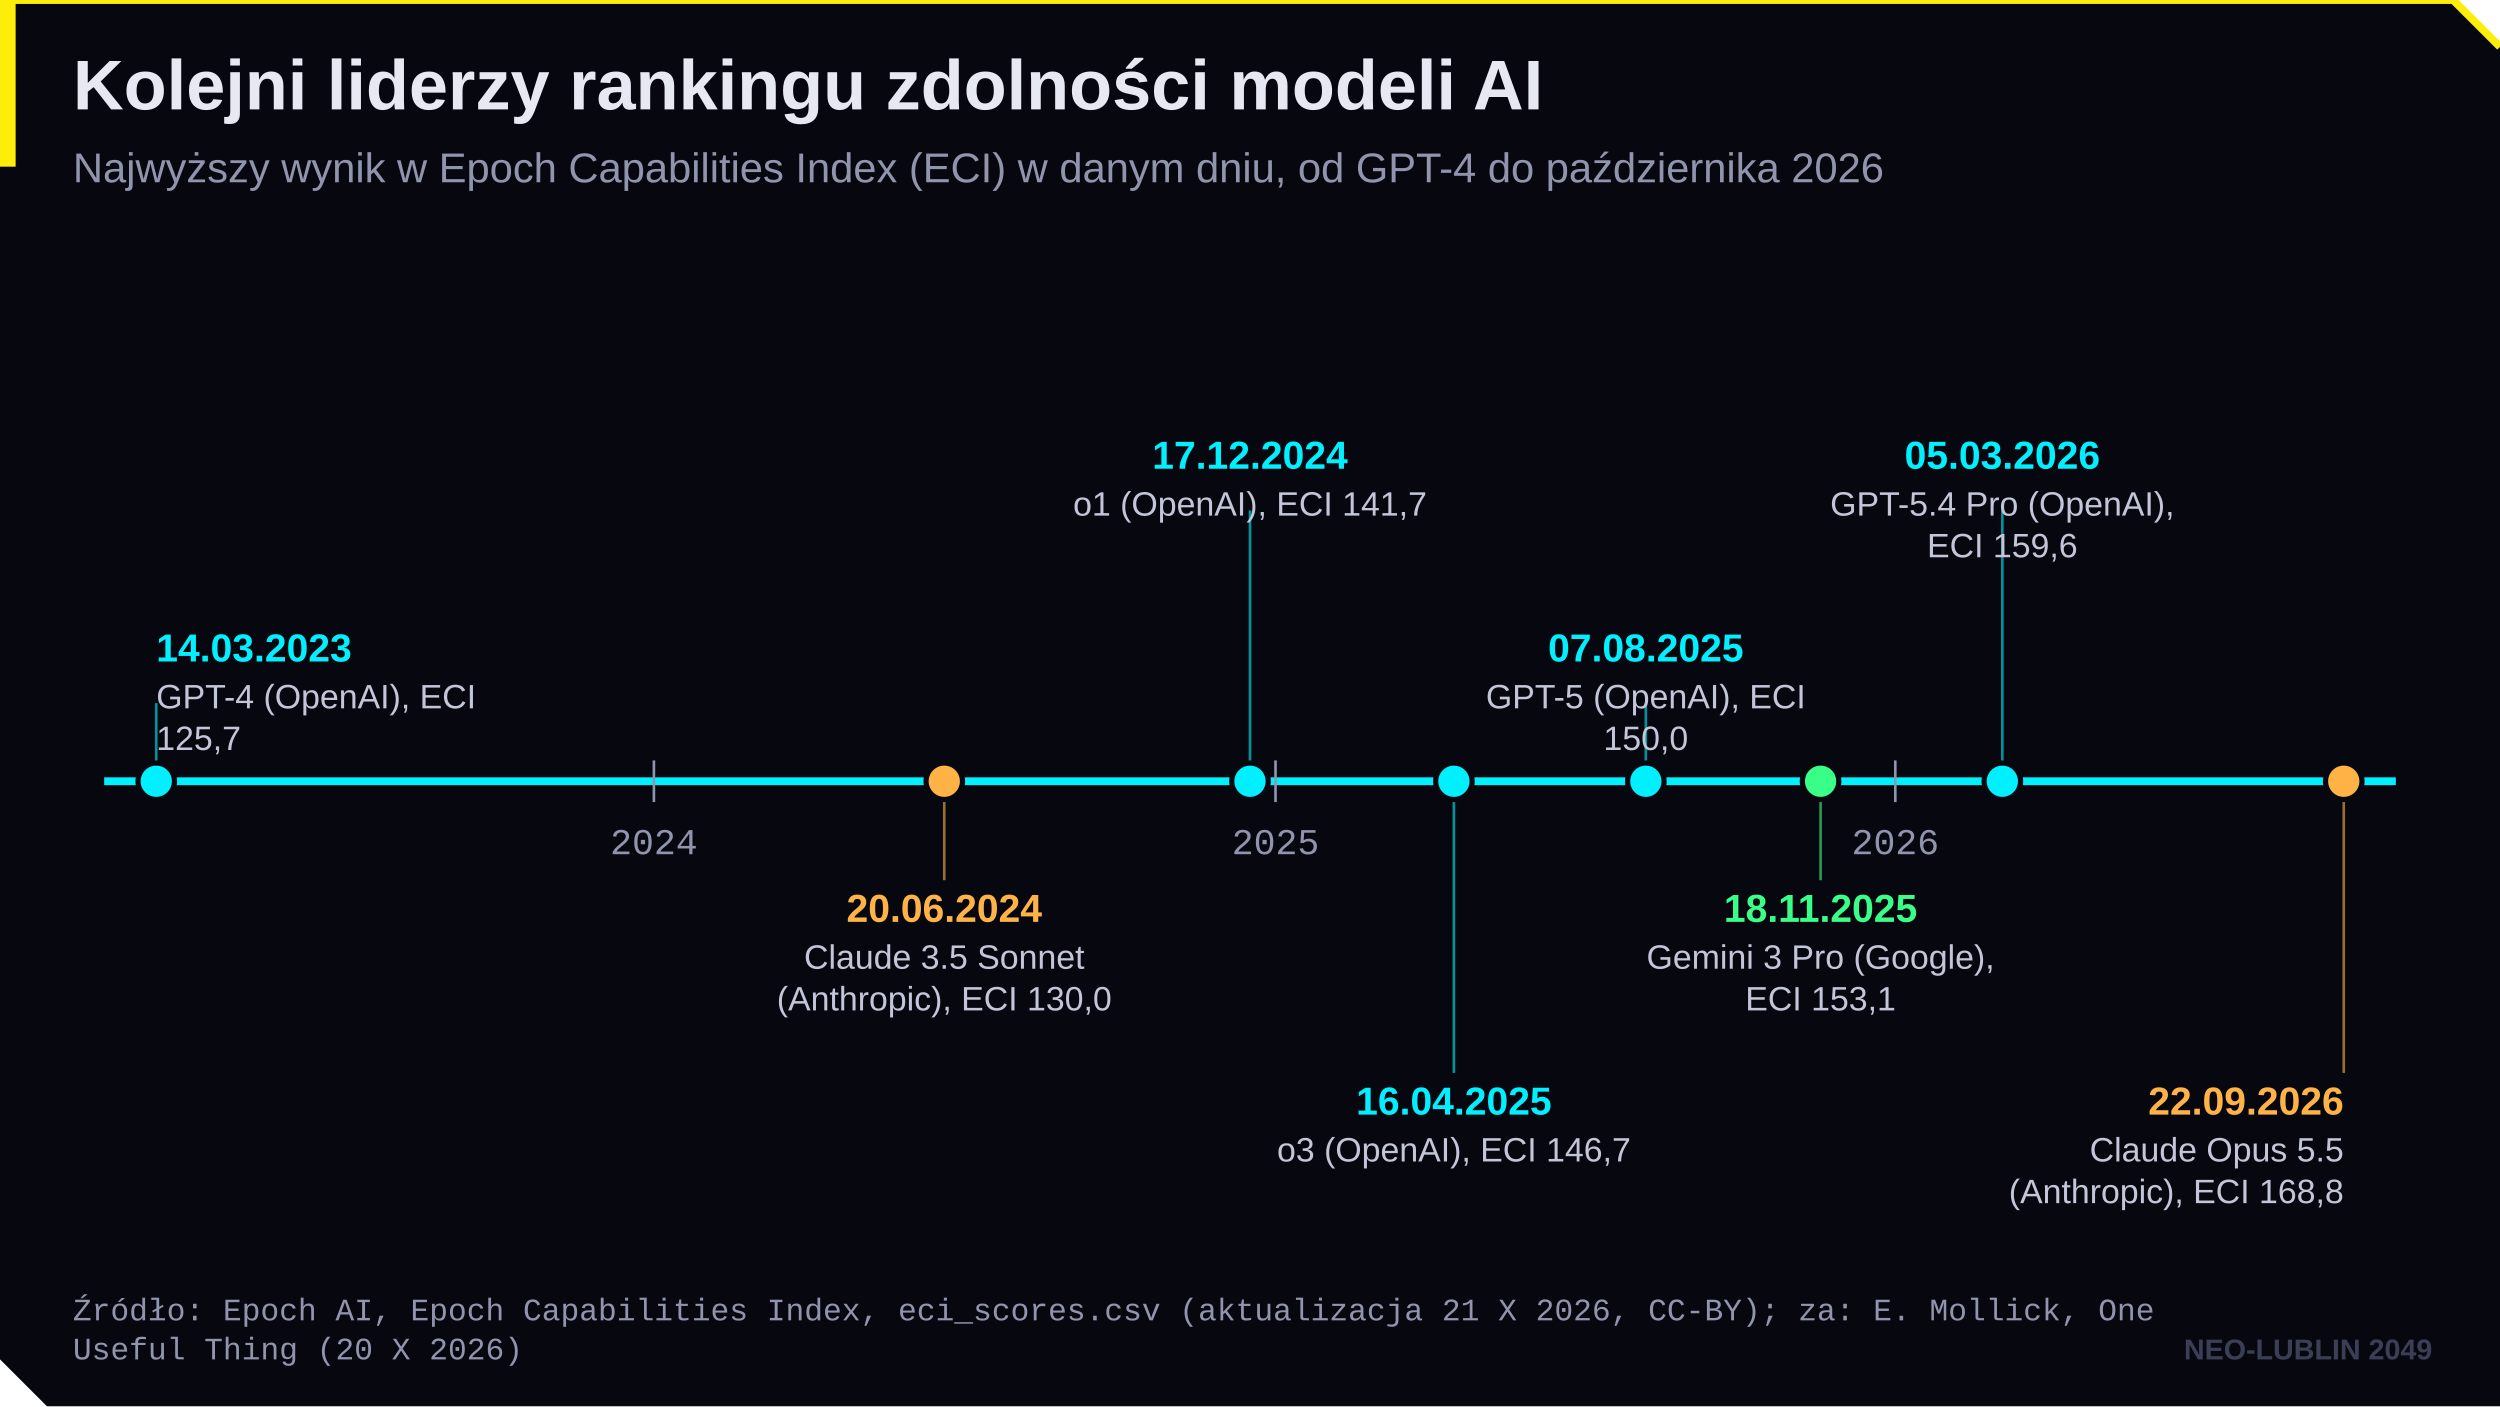
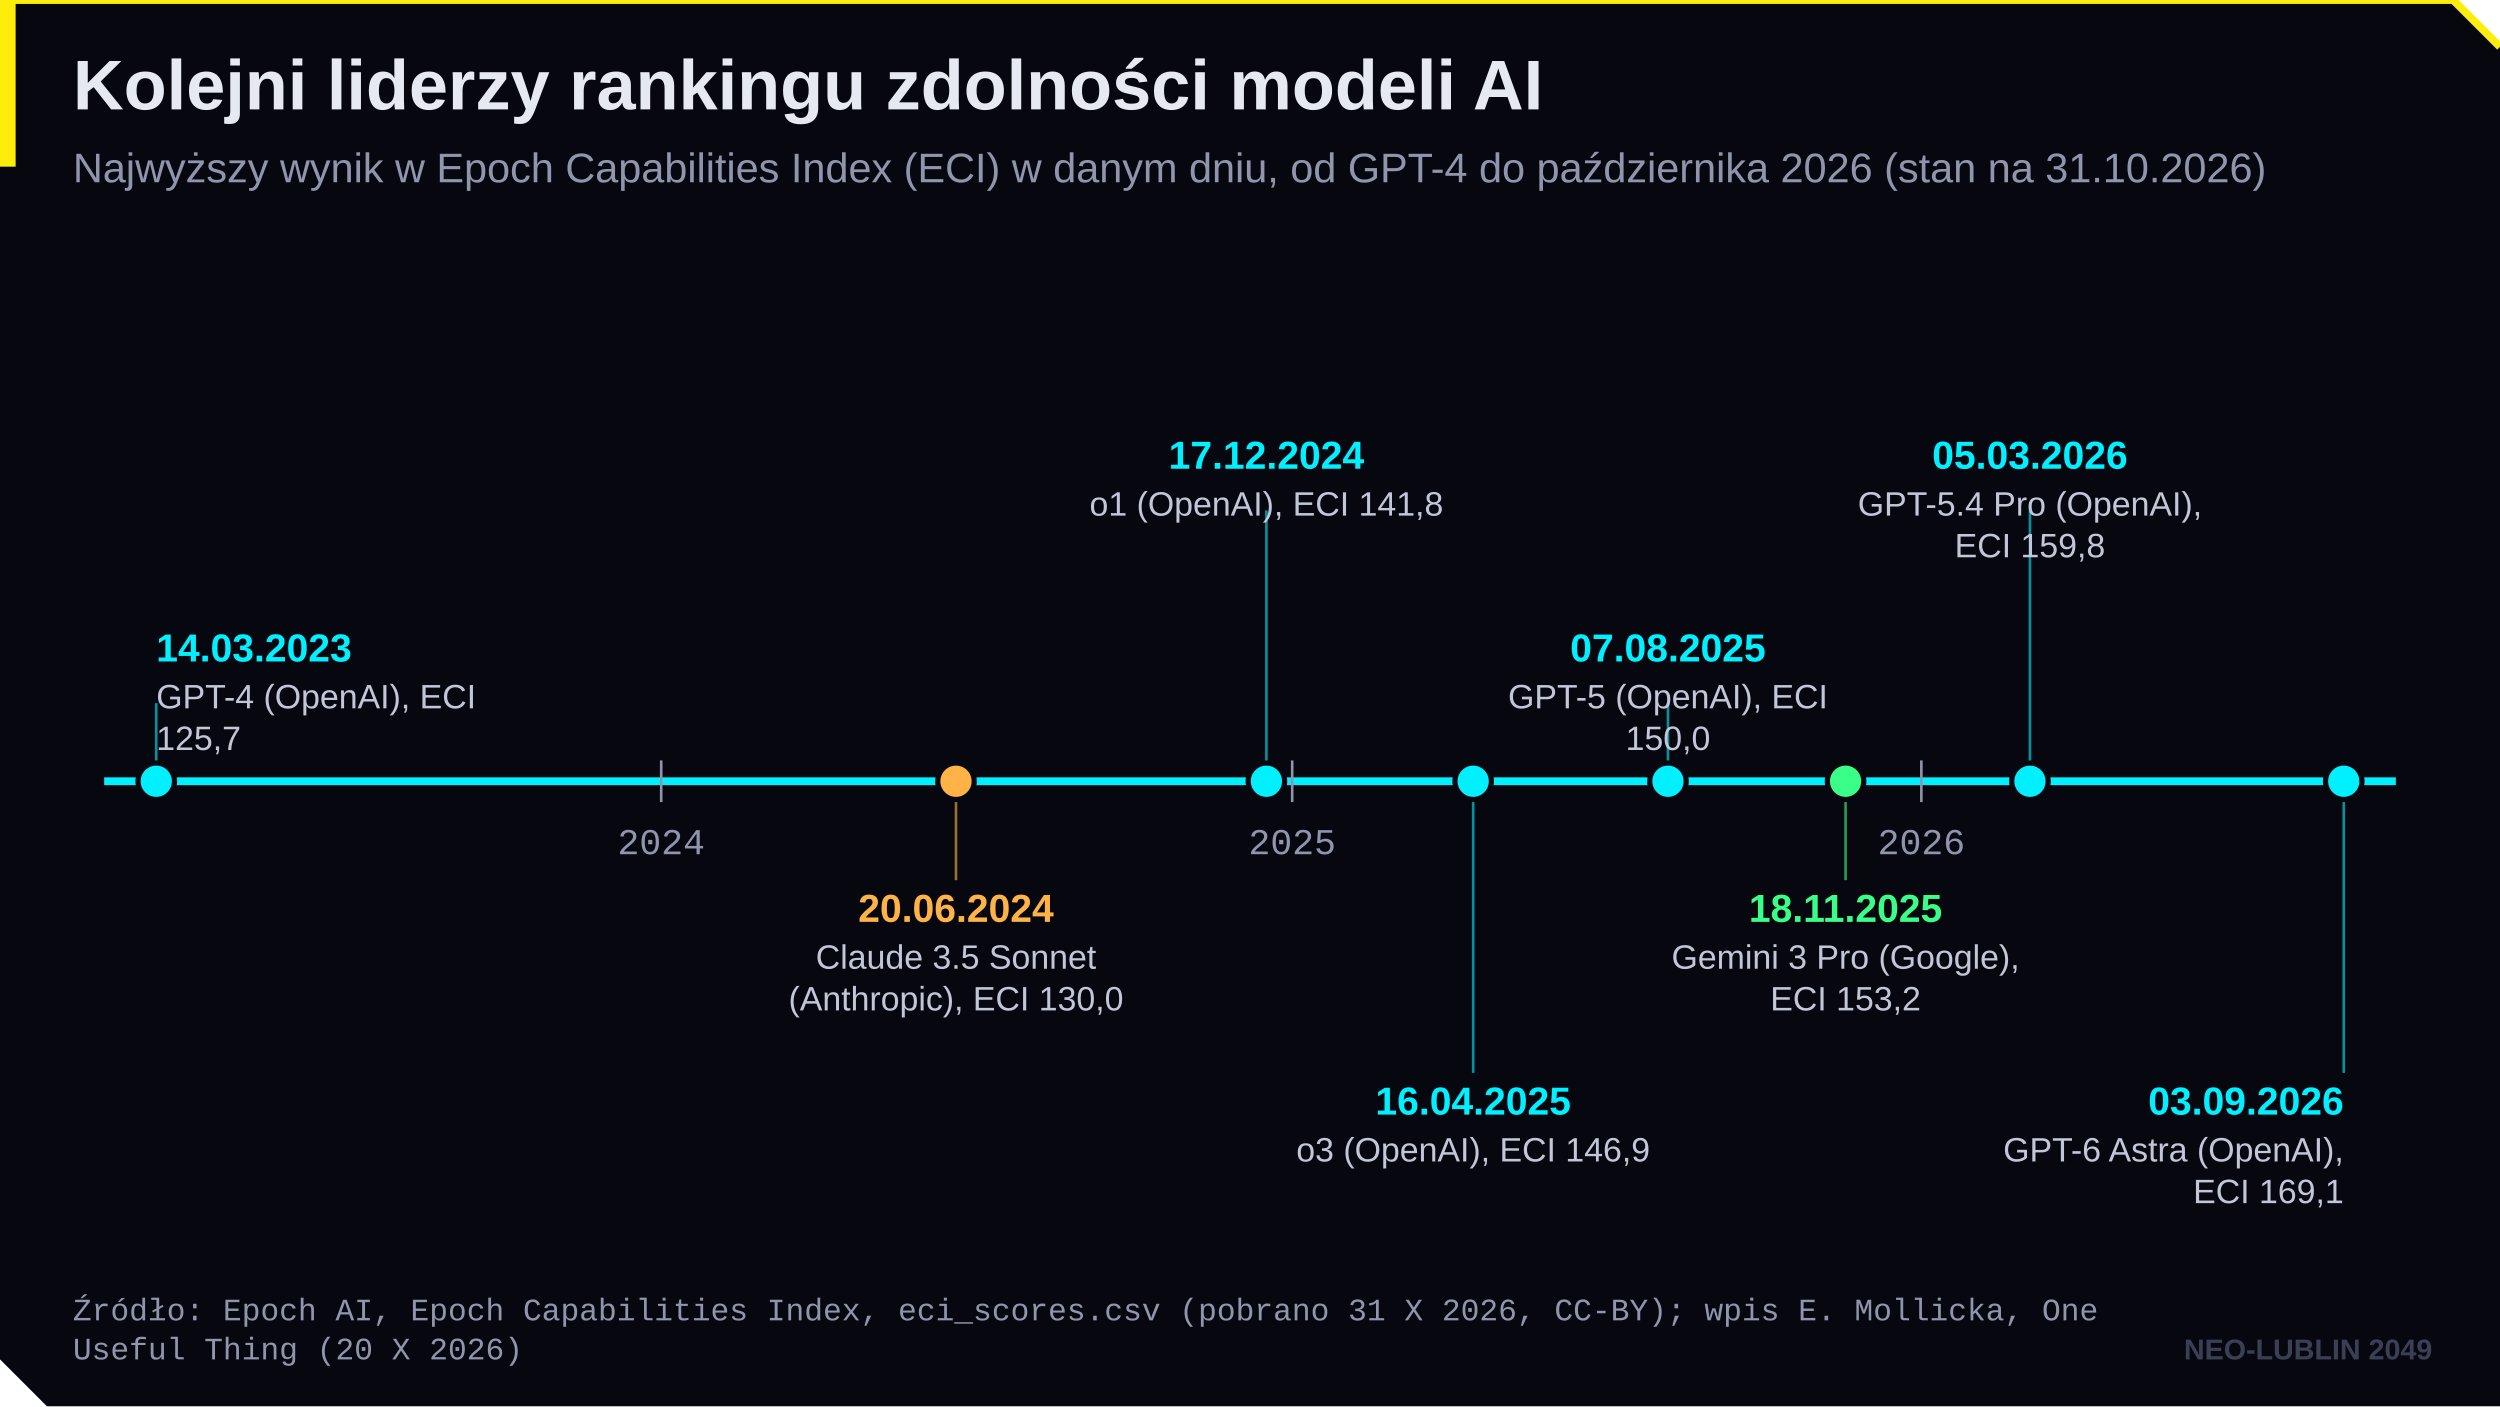
<svg xmlns="http://www.w3.org/2000/svg" viewBox="0 0 960 540" width="960" height="540" role="img" aria-labelledby="t d">
  <path d="M0 0 H942 L960 18 V540 H18 L0 522 Z" fill="#07080f" />
  <path d="M0 0 H942 L960 18" fill="none" stroke="#fcee0a" stroke-width="3" />
  <rect x="0" y="0" width="6" height="64" fill="#fcee0a" />
  <text x="28.0" y="42.0" font-family="'Chakra Petch','Bahnschrift','Segoe UI','Arial Narrow',Arial,sans-serif" font-size="27" font-weight="700" fill="#e7e9f2" text-anchor="start">Kolejni liderzy rankingu zdolności modeli AI</text>
-   <text x="28.0" y="70.0" font-family="'IBM Plex Sans','Segoe UI',Arial,sans-serif" font-size="16" font-weight="400" fill="#9095ad" text-anchor="start">Najwyższy wynik w Epoch Capabilities Index (ECI) w danym dniu, od GPT-4 do października 2026</text>
+   <text x="28.0" y="70.0" font-family="'IBM Plex Sans','Segoe UI',Arial,sans-serif" font-size="15.9" font-weight="400" fill="#9095ad" text-anchor="start">Najwyższy wynik w Epoch Capabilities Index (ECI) w danym dniu, od GPT-4 do października 2026 (stan na 31.10.2026)</text>
  <line x1="40" x2="920" y1="300" y2="300" stroke="#00f0ff" stroke-width="3" />
-   <line x1="251.1" x2="251.1" y1="292" y2="308" stroke="#9095ad" />
-   <text x="251.1" y="328.0" font-family="'IBM Plex Mono','Cascadia Mono',Consolas,'Courier New',monospace" font-size="14" font-weight="400" fill="#9095ad" text-anchor="middle">2024</text>
-   <line x1="489.8" x2="489.8" y1="292" y2="308" stroke="#9095ad" />
-   <text x="489.8" y="328.0" font-family="'IBM Plex Mono','Cascadia Mono',Consolas,'Courier New',monospace" font-size="14" font-weight="400" fill="#9095ad" text-anchor="middle">2025</text>
-   <line x1="727.8" x2="727.8" y1="292" y2="308" stroke="#9095ad" />
-   <text x="727.8" y="328.0" font-family="'IBM Plex Mono','Cascadia Mono',Consolas,'Courier New',monospace" font-size="14" font-weight="400" fill="#9095ad" text-anchor="middle">2026</text>
+   <line x1="253.9" x2="253.9" y1="292" y2="308" stroke="#9095ad" />
+   <text x="253.9" y="328.0" font-family="'IBM Plex Mono','Cascadia Mono',Consolas,'Courier New',monospace" font-size="14" font-weight="400" fill="#9095ad" text-anchor="middle">2024</text>
+   <line x1="496.2" x2="496.2" y1="292" y2="308" stroke="#9095ad" />
+   <text x="496.2" y="328.0" font-family="'IBM Plex Mono','Cascadia Mono',Consolas,'Courier New',monospace" font-size="14" font-weight="400" fill="#9095ad" text-anchor="middle">2025</text>
+   <line x1="737.8" x2="737.8" y1="292" y2="308" stroke="#9095ad" />
+   <text x="737.8" y="328.0" font-family="'IBM Plex Mono','Cascadia Mono',Consolas,'Courier New',monospace" font-size="14" font-weight="400" fill="#9095ad" text-anchor="middle">2026</text>
  <line x1="60.0" x2="60.0" y1="300" y2="270.0" stroke="#00f0ff" stroke-opacity="0.6" />
  <circle cx="60.0" cy="300" r="7" fill="#00f0ff" stroke="#07080f" stroke-width="2" />
  <text x="60.0" y="254.0" font-family="'Chakra Petch','Bahnschrift','Segoe UI','Arial Narrow',Arial,sans-serif" font-size="15" font-weight="700" fill="#00f0ff" text-anchor="start">14.03.2023</text>
  <text x="60.0" y="272.0" font-family="'IBM Plex Sans','Segoe UI',Arial,sans-serif" font-size="13" font-weight="400" fill="#c2c6d8" text-anchor="start">GPT-4 (OpenAI), ECI</text>
  <text x="60.0" y="288.0" font-family="'IBM Plex Sans','Segoe UI',Arial,sans-serif" font-size="13" font-weight="400" fill="#c2c6d8" text-anchor="start">125,7</text>
-   <line x1="362.6" x2="362.6" y1="300" y2="338.0" stroke="#ffb347" stroke-opacity="0.6" />
-   <circle cx="362.6" cy="300" r="7" fill="#ffb347" stroke="#07080f" stroke-width="2" />
-   <text x="362.6" y="354.0" font-family="'Chakra Petch','Bahnschrift','Segoe UI','Arial Narrow',Arial,sans-serif" font-size="15" font-weight="700" fill="#ffb347" text-anchor="middle">20.06.2024</text>
-   <text x="362.6" y="372.0" font-family="'IBM Plex Sans','Segoe UI',Arial,sans-serif" font-size="13" font-weight="400" fill="#c2c6d8" text-anchor="middle">Claude 3.5 Sonnet</text>
-   <text x="362.6" y="388.0" font-family="'IBM Plex Sans','Segoe UI',Arial,sans-serif" font-size="13" font-weight="400" fill="#c2c6d8" text-anchor="middle">(Anthropic), ECI 130,0</text>
-   <line x1="480.0" x2="480.0" y1="300" y2="196.0" stroke="#00f0ff" stroke-opacity="0.6" />
-   <circle cx="480.0" cy="300" r="7" fill="#00f0ff" stroke="#07080f" stroke-width="2" />
-   <text x="480.0" y="180.0" font-family="'Chakra Petch','Bahnschrift','Segoe UI','Arial Narrow',Arial,sans-serif" font-size="15" font-weight="700" fill="#00f0ff" text-anchor="middle">17.12.2024</text>
-   <text x="480.0" y="198.0" font-family="'IBM Plex Sans','Segoe UI',Arial,sans-serif" font-size="13" font-weight="400" fill="#c2c6d8" text-anchor="middle">o1 (OpenAI), ECI 141,7</text>
-   <line x1="558.3" x2="558.3" y1="300" y2="412.0" stroke="#00f0ff" stroke-opacity="0.6" />
-   <circle cx="558.3" cy="300" r="7" fill="#00f0ff" stroke="#07080f" stroke-width="2" />
-   <text x="558.3" y="428.0" font-family="'Chakra Petch','Bahnschrift','Segoe UI','Arial Narrow',Arial,sans-serif" font-size="15" font-weight="700" fill="#00f0ff" text-anchor="middle">16.04.2025</text>
-   <text x="558.3" y="446.0" font-family="'IBM Plex Sans','Segoe UI',Arial,sans-serif" font-size="13" font-weight="400" fill="#c2c6d8" text-anchor="middle">o3 (OpenAI), ECI 146,7</text>
-   <line x1="632.0" x2="632.0" y1="300" y2="270.0" stroke="#00f0ff" stroke-opacity="0.6" />
-   <circle cx="632.0" cy="300" r="7" fill="#00f0ff" stroke="#07080f" stroke-width="2" />
-   <text x="632.0" y="254.0" font-family="'Chakra Petch','Bahnschrift','Segoe UI','Arial Narrow',Arial,sans-serif" font-size="15" font-weight="700" fill="#00f0ff" text-anchor="middle">07.08.2025</text>
-   <text x="632.0" y="272.0" font-family="'IBM Plex Sans','Segoe UI',Arial,sans-serif" font-size="13" font-weight="400" fill="#c2c6d8" text-anchor="middle">GPT-5 (OpenAI), ECI</text>
-   <text x="632.0" y="288.0" font-family="'IBM Plex Sans','Segoe UI',Arial,sans-serif" font-size="13" font-weight="400" fill="#c2c6d8" text-anchor="middle">150,0</text>
-   <line x1="699.1" x2="699.1" y1="300" y2="338.0" stroke="#39ff88" stroke-opacity="0.6" />
-   <circle cx="699.1" cy="300" r="7" fill="#39ff88" stroke="#07080f" stroke-width="2" />
-   <text x="699.1" y="354.0" font-family="'Chakra Petch','Bahnschrift','Segoe UI','Arial Narrow',Arial,sans-serif" font-size="15" font-weight="700" fill="#39ff88" text-anchor="middle">18.11.2025</text>
-   <text x="699.1" y="372.0" font-family="'IBM Plex Sans','Segoe UI',Arial,sans-serif" font-size="13" font-weight="400" fill="#c2c6d8" text-anchor="middle">Gemini 3 Pro (Google),</text>
-   <text x="699.1" y="388.0" font-family="'IBM Plex Sans','Segoe UI',Arial,sans-serif" font-size="13" font-weight="400" fill="#c2c6d8" text-anchor="middle">ECI 153,1</text>
-   <line x1="768.9" x2="768.9" y1="300" y2="196.0" stroke="#00f0ff" stroke-opacity="0.6" />
-   <circle cx="768.9" cy="300" r="7" fill="#00f0ff" stroke="#07080f" stroke-width="2" />
-   <text x="768.9" y="180.0" font-family="'Chakra Petch','Bahnschrift','Segoe UI','Arial Narrow',Arial,sans-serif" font-size="15" font-weight="700" fill="#00f0ff" text-anchor="middle">05.03.2026</text>
-   <text x="768.9" y="198.0" font-family="'IBM Plex Sans','Segoe UI',Arial,sans-serif" font-size="13" font-weight="400" fill="#c2c6d8" text-anchor="middle">GPT-5.4 Pro (OpenAI),</text>
-   <text x="768.9" y="214.0" font-family="'IBM Plex Sans','Segoe UI',Arial,sans-serif" font-size="13" font-weight="400" fill="#c2c6d8" text-anchor="middle">ECI 159,6</text>
-   <line x1="900.0" x2="900.0" y1="300" y2="412.0" stroke="#ffb347" stroke-opacity="0.6" />
-   <circle cx="900.0" cy="300" r="7" fill="#ffb347" stroke="#07080f" stroke-width="2" />
-   <text x="900.0" y="428.0" font-family="'Chakra Petch','Bahnschrift','Segoe UI','Arial Narrow',Arial,sans-serif" font-size="15" font-weight="700" fill="#ffb347" text-anchor="end">22.09.2026</text>
-   <text x="900.0" y="446.0" font-family="'IBM Plex Sans','Segoe UI',Arial,sans-serif" font-size="13" font-weight="400" fill="#c2c6d8" text-anchor="end">Claude Opus 5.5</text>
-   <text x="900.0" y="462.0" font-family="'IBM Plex Sans','Segoe UI',Arial,sans-serif" font-size="13" font-weight="400" fill="#c2c6d8" text-anchor="end">(Anthropic), ECI 168,8</text>
-   <text x="28.0" y="507.0" font-family="'IBM Plex Mono','Cascadia Mono',Consolas,'Courier New',monospace" font-size="12" font-weight="400" fill="#9095ad" text-anchor="start">Źródło: Epoch AI, Epoch Capabilities Index, eci_scores.csv (aktualizacja 21 X 2026, CC-BY); za: E. Mollick, One</text>
+   <line x1="367.1" x2="367.1" y1="300" y2="338.0" stroke="#ffb347" stroke-opacity="0.6" />
+   <circle cx="367.1" cy="300" r="7" fill="#ffb347" stroke="#07080f" stroke-width="2" />
+   <text x="367.1" y="354.0" font-family="'Chakra Petch','Bahnschrift','Segoe UI','Arial Narrow',Arial,sans-serif" font-size="15" font-weight="700" fill="#ffb347" text-anchor="middle">20.06.2024</text>
+   <text x="367.1" y="372.0" font-family="'IBM Plex Sans','Segoe UI',Arial,sans-serif" font-size="13" font-weight="400" fill="#c2c6d8" text-anchor="middle">Claude 3.5 Sonnet</text>
+   <text x="367.1" y="388.0" font-family="'IBM Plex Sans','Segoe UI',Arial,sans-serif" font-size="13" font-weight="400" fill="#c2c6d8" text-anchor="middle">(Anthropic), ECI 130,0</text>
+   <line x1="486.3" x2="486.3" y1="300" y2="196.0" stroke="#00f0ff" stroke-opacity="0.6" />
+   <circle cx="486.3" cy="300" r="7" fill="#00f0ff" stroke="#07080f" stroke-width="2" />
+   <text x="486.3" y="180.0" font-family="'Chakra Petch','Bahnschrift','Segoe UI','Arial Narrow',Arial,sans-serif" font-size="15" font-weight="700" fill="#00f0ff" text-anchor="middle">17.12.2024</text>
+   <text x="486.3" y="198.0" font-family="'IBM Plex Sans','Segoe UI',Arial,sans-serif" font-size="13" font-weight="400" fill="#c2c6d8" text-anchor="middle">o1 (OpenAI), ECI 141,8</text>
+   <line x1="565.7" x2="565.7" y1="300" y2="412.0" stroke="#00f0ff" stroke-opacity="0.6" />
+   <circle cx="565.7" cy="300" r="7" fill="#00f0ff" stroke="#07080f" stroke-width="2" />
+   <text x="565.7" y="428.0" font-family="'Chakra Petch','Bahnschrift','Segoe UI','Arial Narrow',Arial,sans-serif" font-size="15" font-weight="700" fill="#00f0ff" text-anchor="middle">16.04.2025</text>
+   <text x="565.7" y="446.0" font-family="'IBM Plex Sans','Segoe UI',Arial,sans-serif" font-size="13" font-weight="400" fill="#c2c6d8" text-anchor="middle">o3 (OpenAI), ECI 146,9</text>
+   <line x1="640.5" x2="640.5" y1="300" y2="270.0" stroke="#00f0ff" stroke-opacity="0.6" />
+   <circle cx="640.5" cy="300" r="7" fill="#00f0ff" stroke="#07080f" stroke-width="2" />
+   <text x="640.5" y="254.0" font-family="'Chakra Petch','Bahnschrift','Segoe UI','Arial Narrow',Arial,sans-serif" font-size="15" font-weight="700" fill="#00f0ff" text-anchor="middle">07.08.2025</text>
+   <text x="640.5" y="272.0" font-family="'IBM Plex Sans','Segoe UI',Arial,sans-serif" font-size="13" font-weight="400" fill="#c2c6d8" text-anchor="middle">GPT-5 (OpenAI), ECI</text>
+   <text x="640.5" y="288.0" font-family="'IBM Plex Sans','Segoe UI',Arial,sans-serif" font-size="13" font-weight="400" fill="#c2c6d8" text-anchor="middle">150,0</text>
+   <line x1="708.7" x2="708.7" y1="300" y2="338.0" stroke="#39ff88" stroke-opacity="0.6" />
+   <circle cx="708.7" cy="300" r="7" fill="#39ff88" stroke="#07080f" stroke-width="2" />
+   <text x="708.7" y="354.0" font-family="'Chakra Petch','Bahnschrift','Segoe UI','Arial Narrow',Arial,sans-serif" font-size="15" font-weight="700" fill="#39ff88" text-anchor="middle">18.11.2025</text>
+   <text x="708.7" y="372.0" font-family="'IBM Plex Sans','Segoe UI',Arial,sans-serif" font-size="13" font-weight="400" fill="#c2c6d8" text-anchor="middle">Gemini 3 Pro (Google),</text>
+   <text x="708.7" y="388.0" font-family="'IBM Plex Sans','Segoe UI',Arial,sans-serif" font-size="13" font-weight="400" fill="#c2c6d8" text-anchor="middle">ECI 153,2</text>
+   <line x1="779.5" x2="779.5" y1="300" y2="196.0" stroke="#00f0ff" stroke-opacity="0.6" />
+   <circle cx="779.5" cy="300" r="7" fill="#00f0ff" stroke="#07080f" stroke-width="2" />
+   <text x="779.5" y="180.0" font-family="'Chakra Petch','Bahnschrift','Segoe UI','Arial Narrow',Arial,sans-serif" font-size="15" font-weight="700" fill="#00f0ff" text-anchor="middle">05.03.2026</text>
+   <text x="779.5" y="198.0" font-family="'IBM Plex Sans','Segoe UI',Arial,sans-serif" font-size="13" font-weight="400" fill="#c2c6d8" text-anchor="middle">GPT-5.4 Pro (OpenAI),</text>
+   <text x="779.5" y="214.0" font-family="'IBM Plex Sans','Segoe UI',Arial,sans-serif" font-size="13" font-weight="400" fill="#c2c6d8" text-anchor="middle">ECI 159,8</text>
+   <line x1="900.0" x2="900.0" y1="300" y2="412.0" stroke="#00f0ff" stroke-opacity="0.6" />
+   <circle cx="900.0" cy="300" r="7" fill="#00f0ff" stroke="#07080f" stroke-width="2" />
+   <text x="900.0" y="428.0" font-family="'Chakra Petch','Bahnschrift','Segoe UI','Arial Narrow',Arial,sans-serif" font-size="15" font-weight="700" fill="#00f0ff" text-anchor="end">03.09.2026</text>
+   <text x="900.0" y="446.0" font-family="'IBM Plex Sans','Segoe UI',Arial,sans-serif" font-size="13" font-weight="400" fill="#c2c6d8" text-anchor="end">GPT-6 Astra (OpenAI),</text>
+   <text x="900.0" y="462.0" font-family="'IBM Plex Sans','Segoe UI',Arial,sans-serif" font-size="13" font-weight="400" fill="#c2c6d8" text-anchor="end">ECI 169,1</text>
+   <text x="28.0" y="507.0" font-family="'IBM Plex Mono','Cascadia Mono',Consolas,'Courier New',monospace" font-size="12" font-weight="400" fill="#9095ad" text-anchor="start">Źródło: Epoch AI, Epoch Capabilities Index, eci_scores.csv (pobrano 31 X 2026, CC-BY); wpis E. Mollicka, One</text>
  <text x="28.0" y="522.0" font-family="'IBM Plex Mono','Cascadia Mono',Consolas,'Courier New',monospace" font-size="12" font-weight="400" fill="#9095ad" text-anchor="start">Useful Thing (20 X 2026)</text>
  <text x="934.0" y="522.0" font-family="'Chakra Petch','Bahnschrift','Segoe UI','Arial Narrow',Arial,sans-serif" font-size="11" font-weight="700" fill="#3a3f55" text-anchor="end">NEO-LUBLIN 2049</text>
</svg>
